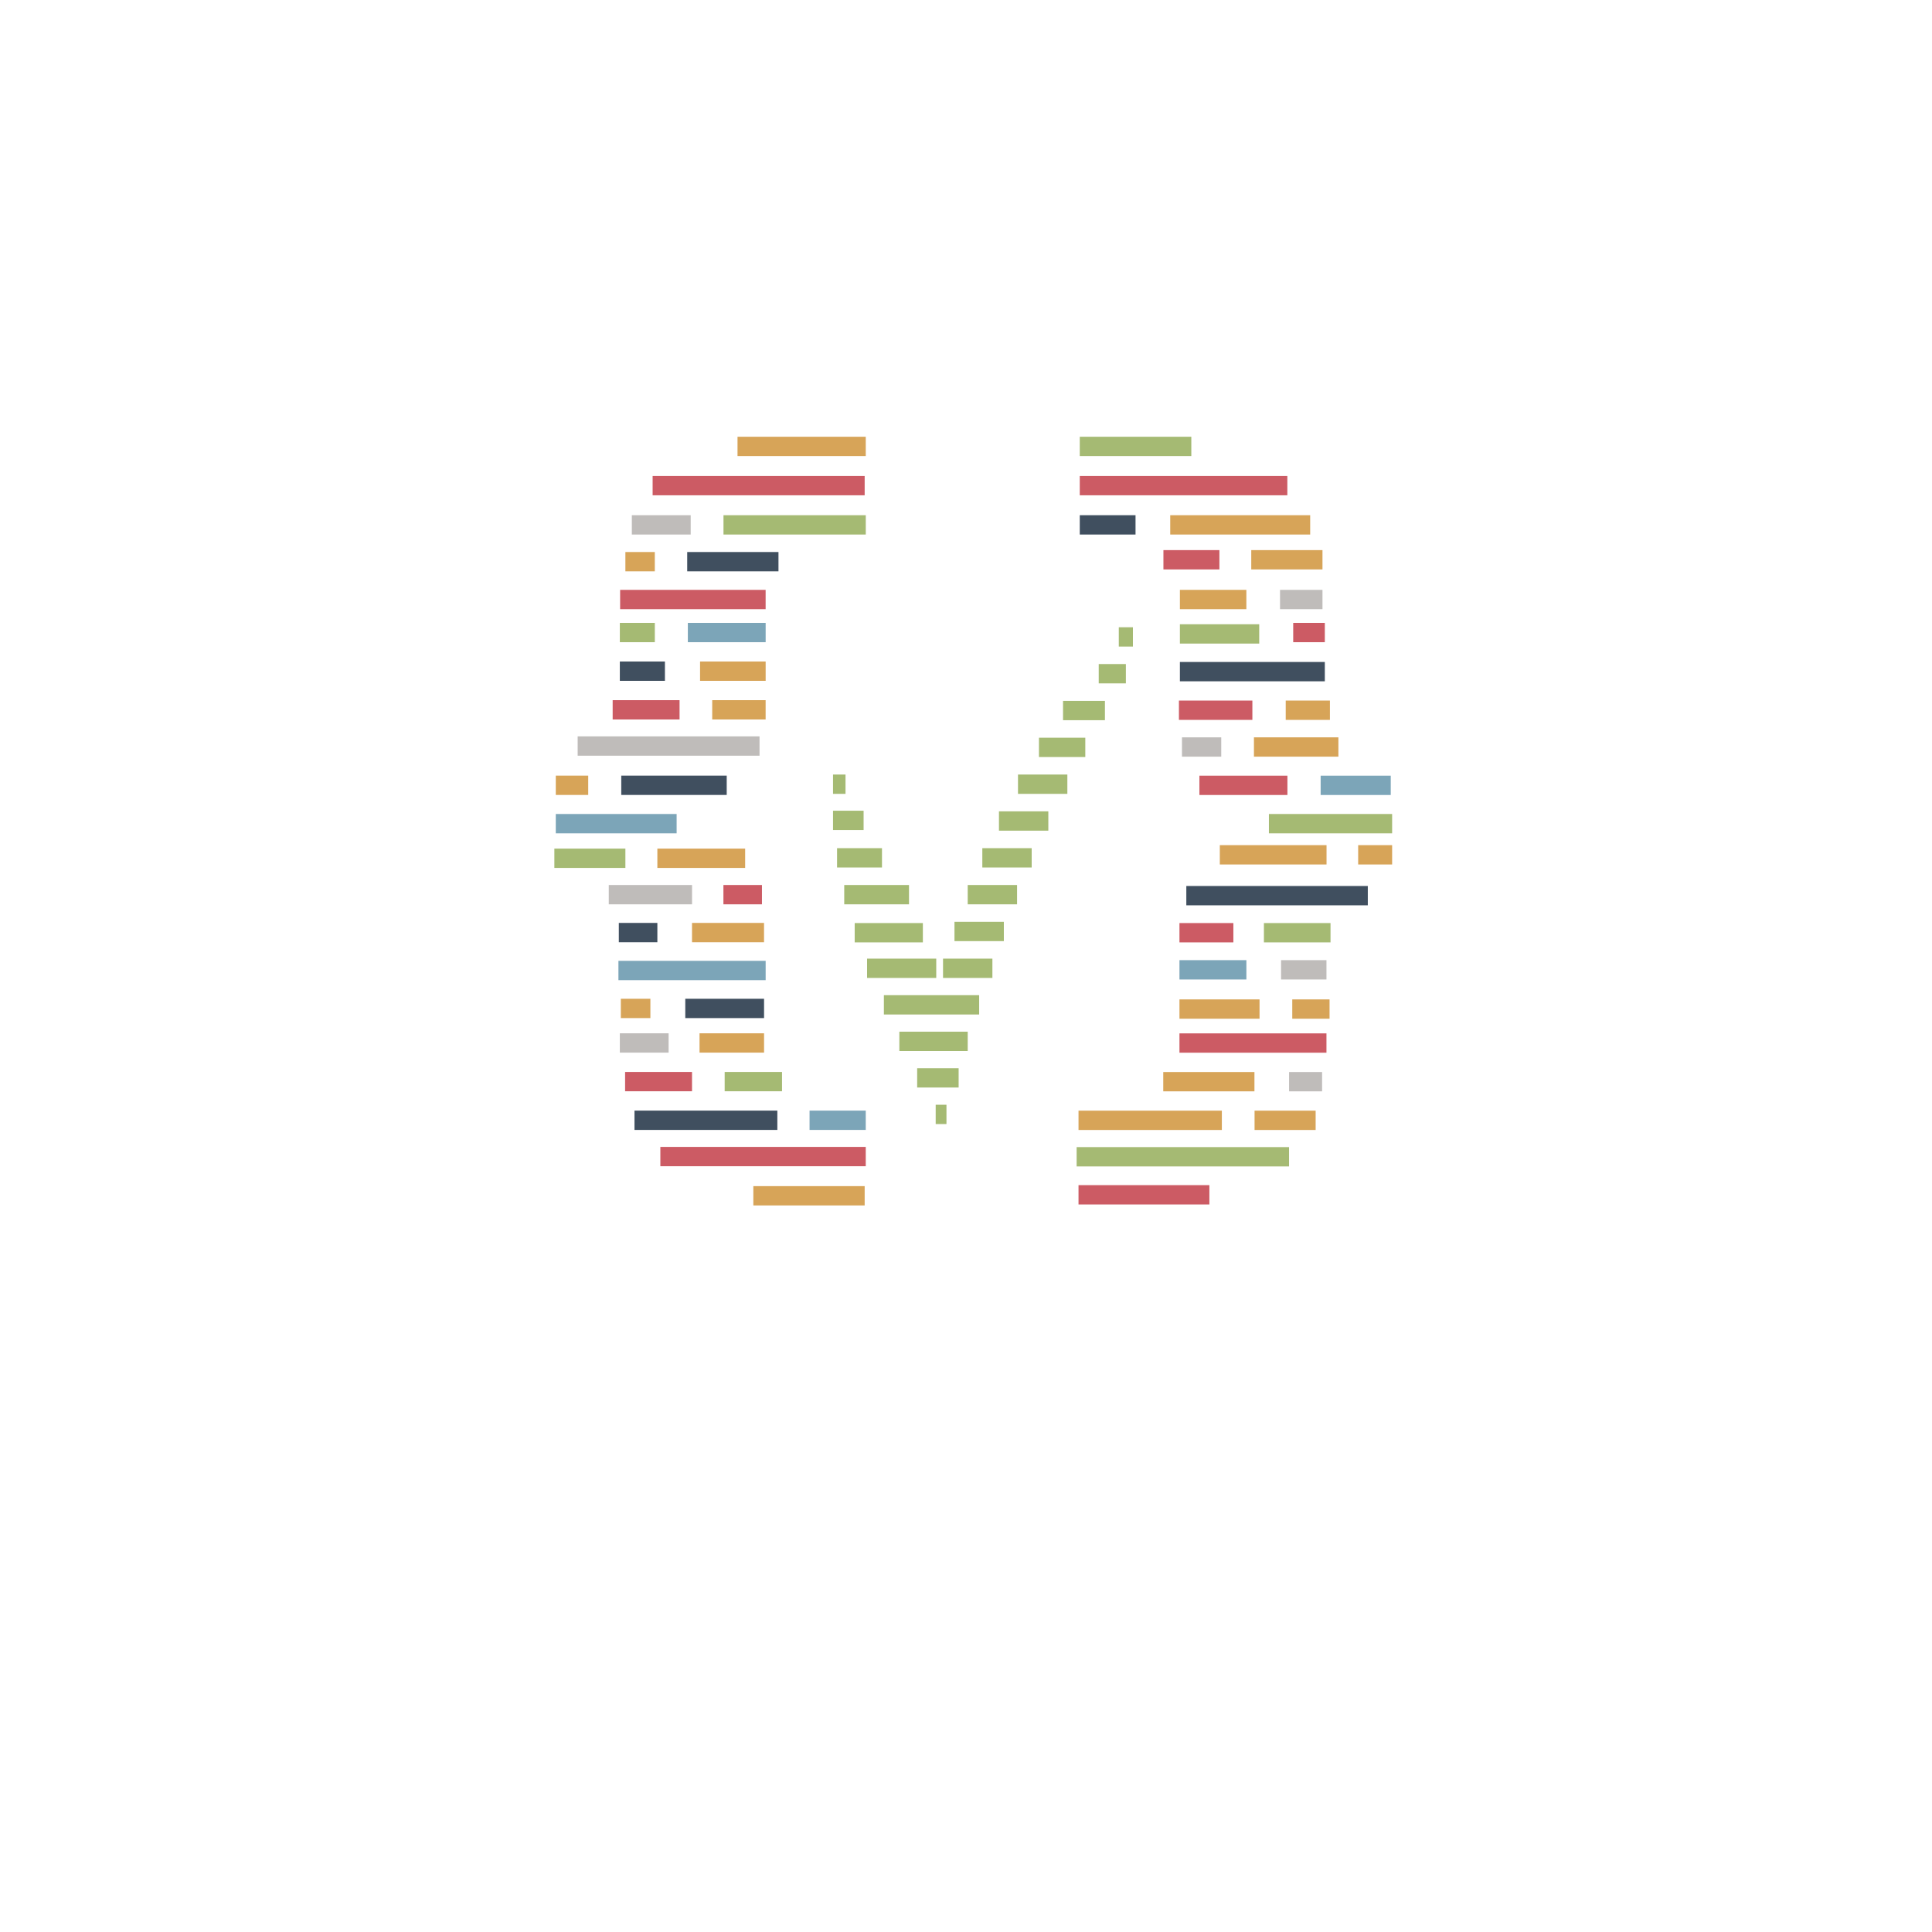
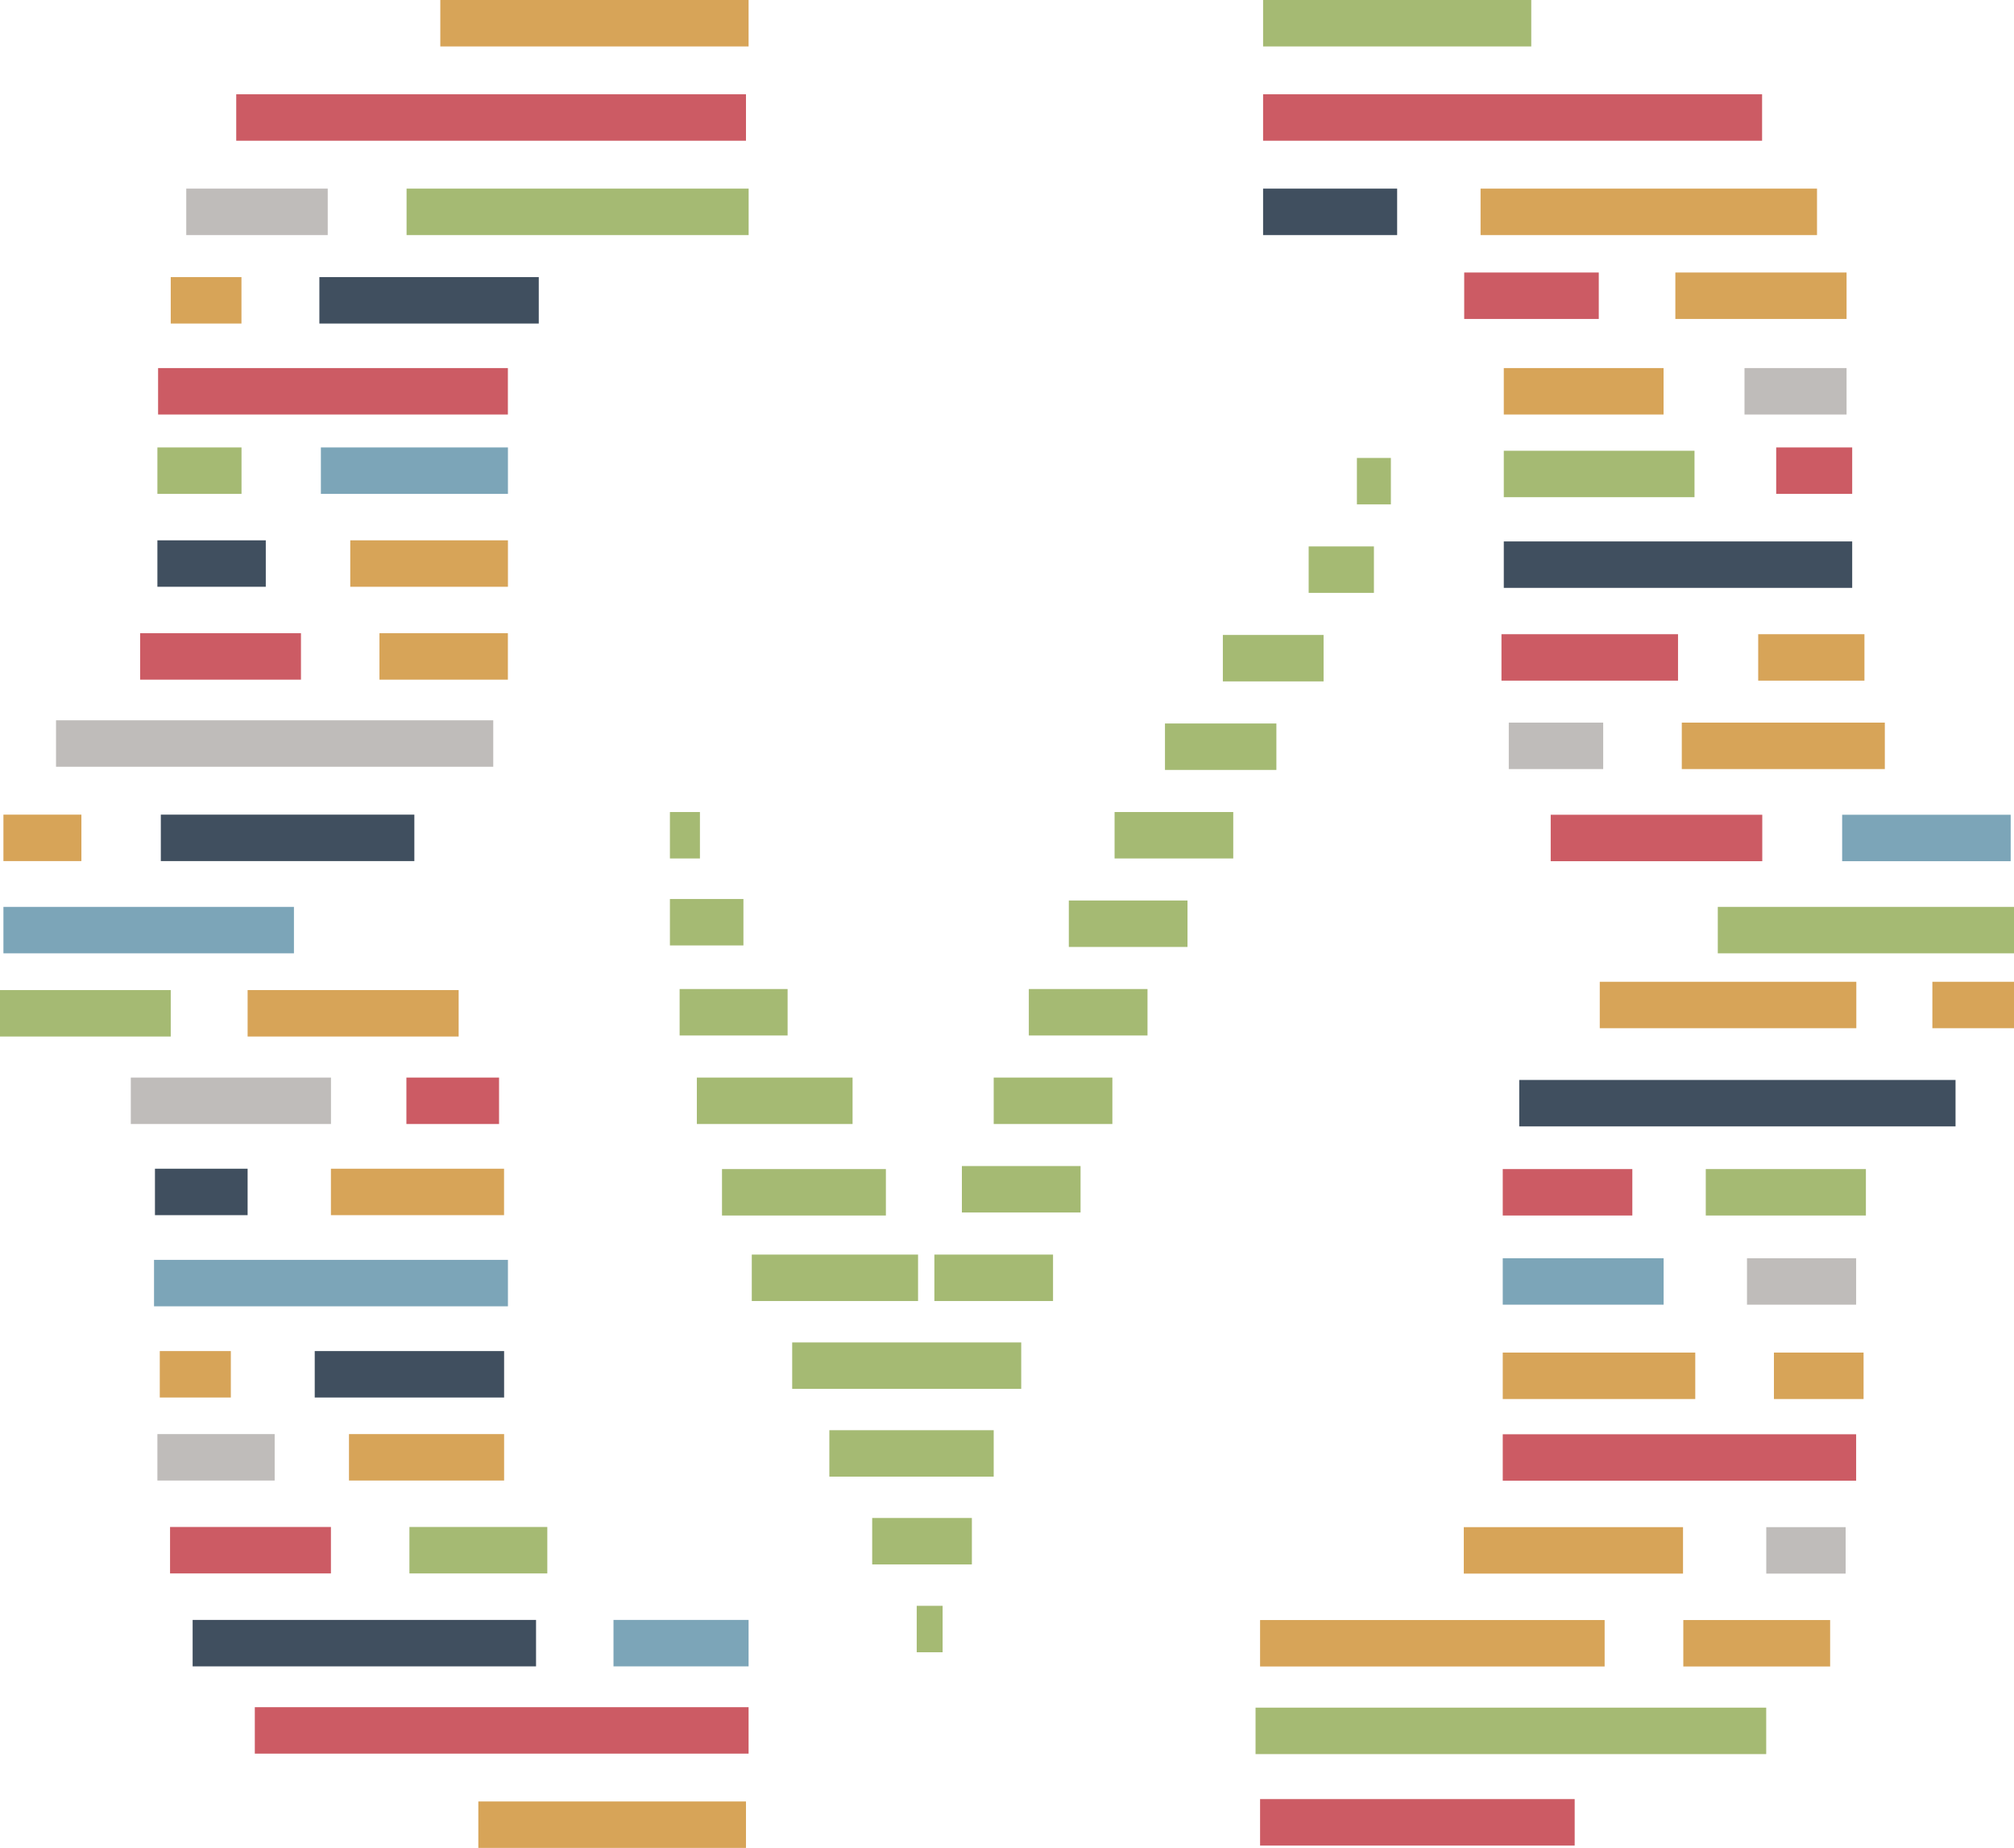
- <svg xmlns="http://www.w3.org/2000/svg" version="1.1" id="Lag_1" x="0px" y="0px" viewBox="0 0 800 800" style="enable-background:new 0 0 800 800;" xml:space="preserve">
-   <style type="text/css">
- 	.st0{fill:#D7A458;}
- 	.st1{fill:#CC5B64;}
- 	.st2{fill:#404F5F;}
- 	.st3{fill:#A5BA73;}
- 	.st4{fill:#BFBCBA;}
- 	.st5{fill:#7CA5B8;}
- </style>
-   <g>
-     <g>
-       <rect x="305.39" y="180.85" class="st0" width="53.1" height="8" />
-       <rect x="270.24" y="197.09" class="st1" width="87.8" height="8" />
-       <rect x="284.56" y="228.58" class="st2" width="37.79" height="8" />
-       <rect x="299.58" y="213.34" class="st3" width="58.92" height="8" />
-       <rect x="261.63" y="213.34" class="st4" width="24.37" height="8" />
-       <rect x="258.96" y="228.58" class="st0" width="12.18" height="8" />
-       <rect x="256.78" y="244.25" class="st1" width="60.25" height="8" />
-       <rect x="284.82" y="257.92" class="st5" width="32.22" height="8" />
-       <rect x="289.88" y="273.92" class="st0" width="27.16" height="8" />
-       <rect x="256.66" y="257.92" class="st3" width="14.49" height="8" />
-       <rect x="256.66" y="273.92" class="st2" width="18.67" height="8" />
-       <rect x="253.69" y="289.92" class="st1" width="27.7" height="8" />
-       <rect x="294.91" y="289.92" class="st0" width="22.12" height="8" />
-       <rect x="239.2" y="304.92" class="st4" width="75.31" height="8" />
-       <rect x="257.25" y="321.17" class="st2" width="43.67" height="8" />
-       <rect x="230.14" y="321.17" class="st0" width="13.43" height="8" />
-       <rect x="229.55" y="351.39" class="st3" width="29.41" height="8" />
-       <rect x="272.2" y="351.39" class="st0" width="36.35" height="8" />
-       <rect x="252.08" y="366.46" class="st4" width="34.48" height="8" />
-       <rect x="286.55" y="382.16" class="st0" width="29.82" height="8" />
-       <rect x="256.24" y="382.16" class="st2" width="15.96" height="8" />
-       <rect x="299.55" y="366.46" class="st1" width="15.96" height="8" />
-       <rect x="257.07" y="413.57" class="st0" width="12.24" height="8" />
-       <rect x="283.76" y="413.57" class="st2" width="32.62" height="8" />
-       <rect x="289.66" y="427.87" class="st0" width="26.72" height="8" />
-       <rect x="258.84" y="443.87" class="st1" width="27.71" height="8" />
-       <rect x="300.07" y="443.87" class="st3" width="23.75" height="8" />
-       <rect x="262.73" y="459.88" class="st2" width="59.15" height="8" />
-       <rect x="273.44" y="474.91" class="st1" width="85.05" height="8" />
-       <rect x="311.94" y="491.15" class="st0" width="46.1" height="8" />
-       <rect x="335.22" y="459.88" class="st5" width="23.27" height="8" />
-       <rect x="256.66" y="427.87" class="st4" width="20.2" height="8" />
-       <rect x="256.08" y="397.86" class="st5" width="60.96" height="8" />
-       <rect x="230.14" y="337.06" class="st5" width="50.04" height="8" />
-       <rect x="447.11" y="180.85" class="st3" width="46.19" height="8" />
-       <rect x="447.11" y="197.09" class="st1" width="85.95" height="8" />
-       <rect x="484.57" y="213.34" class="st0" width="57.95" height="8" />
-       <rect x="488.57" y="274.11" class="st2" width="60.01" height="8" />
-       <rect x="525.43" y="337.06" class="st3" width="51.02" height="8" />
-       <rect x="488.17" y="290.09" class="st1" width="30.41" height="8" />
-       <rect x="532.39" y="290.09" class="st0" width="18.3" height="8" />
-       <rect x="489.43" y="305.32" class="st4" width="16.26" height="8" />
-       <rect x="519.23" y="305.32" class="st0" width="34.97" height="8" />
-       <rect x="546.85" y="321.19" class="st5" width="29.03" height="8" />
-       <rect x="496.65" y="321.19" class="st1" width="36.44" height="8" />
-       <rect x="505.1" y="349.96" class="st0" width="44.19" height="8" />
-       <rect x="562.39" y="349.96" class="st0" width="14.06" height="8" />
-       <rect x="491.23" y="366.87" class="st2" width="75.15" height="8" />
-       <rect x="488.39" y="382.22" class="st1" width="22.32" height="8" />
-       <rect x="523.36" y="382.22" class="st3" width="27.58" height="8" />
-       <rect x="530.46" y="397.58" class="st4" width="18.8" height="8" />
-       <rect x="488.39" y="397.58" class="st5" width="27.71" height="8" />
-       <rect x="488.39" y="413.83" class="st0" width="33.16" height="8" />
-       <rect x="519.49" y="459.9" class="st0" width="25.29" height="8" />
-       <rect x="488.39" y="427.9" class="st1" width="60.87" height="8" />
-       <rect x="446.59" y="490.74" class="st1" width="54.19" height="8" />
-       <rect x="446.59" y="459.9" class="st0" width="59.35" height="8" />
-       <rect x="445.81" y="474.99" class="st3" width="87.96" height="8" />
-       <rect x="481.68" y="443.9" class="st0" width="37.76" height="8" />
-       <rect x="533.78" y="443.9" class="st4" width="13.67" height="8" />
-       <rect x="535.1" y="413.83" class="st0" width="15.44" height="8" />
-       <rect x="447.11" y="213.34" class="st2" width="23.09" height="8" />
-       <rect x="481.75" y="227.79" class="st1" width="23.18" height="8" />
-       <rect x="518.12" y="227.79" class="st0" width="29.49" height="8" />
-       <rect x="488.57" y="258.49" class="st3" width="32.85" height="8" />
-       <rect x="488.57" y="244.25" class="st0" width="27.52" height="8" />
-       <rect x="530.03" y="244.25" class="st4" width="17.58" height="8" />
-       <rect x="535.49" y="257.92" class="st1" width="13.09" height="8" />
-     </g>
-   </g>
-   <g>
-     <rect x="359.04" y="396.95" class="st3" width="28.64" height="8" />
-     <rect x="390.49" y="396.95" class="st3" width="20.44" height="8" />
-     <rect x="395.23" y="381.7" class="st3" width="20.44" height="8" />
-     <rect x="400.71" y="366.46" class="st3" width="20.44" height="8" />
-     <rect x="406.76" y="351.21" class="st3" width="20.44" height="8" />
-     <rect x="413.65" y="335.96" class="st3" width="20.44" height="8" />
-     <rect x="421.53" y="320.72" class="st3" width="20.44" height="8" />
-     <rect x="430.21" y="305.47" class="st3" width="19.19" height="8" />
-     <rect x="440.18" y="290.22" class="st3" width="17.35" height="8" />
-     <rect x="454.96" y="274.97" class="st3" width="11.24" height="8" />
-     <rect x="463.27" y="259.73" class="st3" width="5.85" height="8" />
-     <rect x="366" y="412.08" class="st3" width="39.45" height="8" />
-     <rect x="372.4" y="427.2" class="st3" width="28.31" height="8" />
-     <rect x="379.78" y="442.32" class="st3" width="17.17" height="8" />
-     <rect x="387.45" y="457.45" class="st3" width="4.46" height="8" />
-     <rect x="353.91" y="382.22" class="st3" width="28.23" height="8" />
-     <rect x="349.58" y="366.46" class="st3" width="26.82" height="8" />
-     <rect x="346.61" y="351.21" class="st3" width="18.6" height="8" />
-     <rect x="344.94" y="335.7" class="st3" width="12.66" height="8" />
-     <rect x="344.94" y="320.72" class="st3" width="5.17" height="8" />
-   </g>
+ <svg xmlns="http://www.w3.org/2000/svg" id="Lag_1" data-name="Lag 1" viewBox="0 0 346.9 318.3">
+   <defs>
+     <style>.cls-1{fill:#d7a458;}.cls-2{fill:#cc5b64;}.cls-3{fill:#404f5f;}.cls-4{fill:#a5ba73;}.cls-5{fill:#bfbcba;}.cls-6{fill:#7ca5b8;}</style>
+   </defs>
+   <rect class="cls-1" x="75.84" width="53.1" height="8" />
+   <rect class="cls-2" x="40.69" y="16.24" width="87.8" height="8" />
+   <rect class="cls-3" x="55.01" y="47.73" width="37.79" height="8" />
+   <rect class="cls-4" x="70.03" y="32.49" width="58.92" height="8" />
+   <rect class="cls-5" x="32.08" y="32.49" width="24.37" height="8" />
+   <rect class="cls-1" x="29.41" y="47.73" width="12.18" height="8" />
+   <rect class="cls-2" x="27.23" y="63.4" width="60.25" height="8" />
+   <rect class="cls-6" x="55.27" y="77.07" width="32.22" height="8" />
+   <rect class="cls-1" x="60.33" y="93.07" width="27.16" height="8" />
+   <rect class="cls-4" x="27.11" y="77.07" width="14.49" height="8" />
+   <rect class="cls-3" x="27.11" y="93.07" width="18.67" height="8" />
+   <rect class="cls-2" x="24.14" y="109.07" width="27.7" height="8" />
+   <rect class="cls-1" x="65.36" y="109.07" width="22.12" height="8" />
+   <rect class="cls-5" x="9.65" y="124.07" width="75.31" height="8" />
+   <rect class="cls-3" x="27.7" y="140.32" width="43.67" height="8" />
+   <rect class="cls-1" x="0.59" y="140.32" width="13.43" height="8" />
+   <rect class="cls-4" y="170.54" width="29.41" height="8" />
+   <rect class="cls-1" x="42.65" y="170.54" width="36.35" height="8" />
+   <rect class="cls-5" x="22.53" y="185.61" width="34.48" height="8" />
+   <rect class="cls-1" x="57" y="201.31" width="29.82" height="8" />
+   <rect class="cls-3" x="26.69" y="201.31" width="15.96" height="8" />
+   <rect class="cls-2" x="70" y="185.61" width="15.96" height="8" />
+   <rect class="cls-1" x="27.52" y="232.72" width="12.24" height="8" />
+   <rect class="cls-3" x="54.21" y="232.72" width="32.62" height="8" />
+   <rect class="cls-1" x="60.11" y="247.02" width="26.72" height="8" />
+   <rect class="cls-2" x="29.29" y="263.02" width="27.71" height="8" />
+   <rect class="cls-4" x="70.52" y="263.02" width="23.75" height="8" />
+   <rect class="cls-3" x="33.18" y="279.03" width="59.15" height="8" />
+   <rect class="cls-2" x="43.89" y="294.06" width="85.05" height="8" />
+   <rect class="cls-1" x="82.39" y="310.3" width="46.1" height="8" />
+   <rect class="cls-6" x="105.67" y="279.03" width="23.27" height="8" />
+   <rect class="cls-5" x="27.11" y="247.02" width="20.2" height="8" />
+   <rect class="cls-6" x="26.53" y="217.01" width="60.96" height="8" />
+   <rect class="cls-6" x="0.59" y="156.21" width="50.04" height="8" />
+   <rect class="cls-4" x="217.56" width="46.19" height="8" />
+   <rect class="cls-2" x="217.56" y="16.24" width="85.95" height="8" />
+   <rect class="cls-1" x="255.02" y="32.49" width="57.95" height="8" />
+   <rect class="cls-3" x="259.02" y="93.26" width="60.01" height="8" />
+   <rect class="cls-4" x="295.88" y="156.21" width="51.02" height="8" />
+   <rect class="cls-2" x="258.62" y="109.24" width="30.41" height="8" />
+   <rect class="cls-1" x="302.84" y="109.24" width="18.3" height="8" />
+   <rect class="cls-5" x="259.88" y="124.47" width="16.26" height="8" />
+   <rect class="cls-1" x="289.68" y="124.47" width="34.97" height="8" />
+   <rect class="cls-6" x="317.3" y="140.34" width="29.03" height="8" />
+   <rect class="cls-2" x="267.1" y="140.34" width="36.44" height="8" />
+   <rect class="cls-1" x="275.55" y="169.11" width="44.19" height="8" />
+   <rect class="cls-1" x="332.84" y="169.11" width="14.06" height="8" />
+   <rect class="cls-3" x="261.68" y="186.02" width="75.15" height="8" />
+   <rect class="cls-2" x="258.84" y="201.37" width="22.32" height="8" />
+   <rect class="cls-4" x="293.81" y="201.37" width="27.58" height="8" />
+   <rect class="cls-5" x="300.91" y="216.73" width="18.8" height="8" />
+   <rect class="cls-6" x="258.84" y="216.73" width="27.71" height="8" />
+   <rect class="cls-1" x="258.84" y="232.98" width="33.16" height="8" />
+   <rect class="cls-1" x="289.94" y="279.05" width="25.29" height="8" />
+   <rect class="cls-2" x="258.84" y="247.05" width="60.87" height="8" />
+   <rect class="cls-2" x="217.04" y="309.89" width="54.19" height="8" />
+   <rect class="cls-1" x="217.04" y="279.05" width="59.35" height="8" />
+   <rect class="cls-4" x="216.26" y="294.14" width="87.96" height="8" />
+   <rect class="cls-1" x="252.13" y="263.05" width="37.76" height="8" />
+   <rect class="cls-5" x="304.23" y="263.05" width="13.67" height="8" />
+   <rect class="cls-1" x="305.55" y="232.98" width="15.44" height="8" />
+   <rect class="cls-3" x="217.56" y="32.49" width="23.09" height="8" />
+   <rect class="cls-2" x="252.2" y="46.94" width="23.18" height="8" />
+   <rect class="cls-1" x="288.57" y="46.94" width="29.49" height="8" />
+   <rect class="cls-4" x="259.02" y="77.64" width="32.85" height="8" />
+   <rect class="cls-1" x="259.02" y="63.4" width="27.52" height="8" />
+   <rect class="cls-5" x="300.48" y="63.4" width="17.58" height="8" />
+   <rect class="cls-2" x="305.94" y="77.07" width="13.09" height="8" />
+   <rect class="cls-4" x="129.49" y="216.1" width="28.64" height="8" />
+   <rect class="cls-4" x="160.94" y="216.1" width="20.44" height="8" />
+   <rect class="cls-4" x="165.68" y="200.85" width="20.44" height="8" />
+   <rect class="cls-4" x="171.16" y="185.61" width="20.44" height="8" />
+   <rect class="cls-4" x="177.21" y="170.36" width="20.44" height="8" />
+   <rect class="cls-4" x="184.1" y="155.11" width="20.44" height="8" />
+   <rect class="cls-4" x="191.98" y="139.87" width="20.44" height="8" />
+   <rect class="cls-4" x="200.66" y="124.62" width="19.19" height="8" />
+   <rect class="cls-4" x="210.63" y="109.37" width="17.35" height="8" />
+   <rect class="cls-4" x="225.41" y="94.12" width="11.24" height="8" />
+   <rect class="cls-4" x="233.72" y="78.88" width="5.85" height="8" />
+   <rect class="cls-4" x="136.45" y="231.23" width="39.45" height="8" />
+   <rect class="cls-4" x="142.85" y="246.35" width="28.31" height="8" />
+   <rect class="cls-4" x="150.23" y="261.47" width="17.17" height="8" />
+   <rect class="cls-4" x="157.9" y="276.6" width="4.46" height="8" />
+   <rect class="cls-4" x="124.36" y="201.37" width="28.23" height="8" />
+   <rect class="cls-4" x="120.03" y="185.61" width="26.82" height="8" />
+   <rect class="cls-4" x="117.06" y="170.36" width="18.6" height="8" />
+   <rect class="cls-4" x="115.39" y="154.85" width="12.66" height="8" />
+   <rect class="cls-4" x="115.39" y="139.87" width="5.17" height="8" />
</svg>
